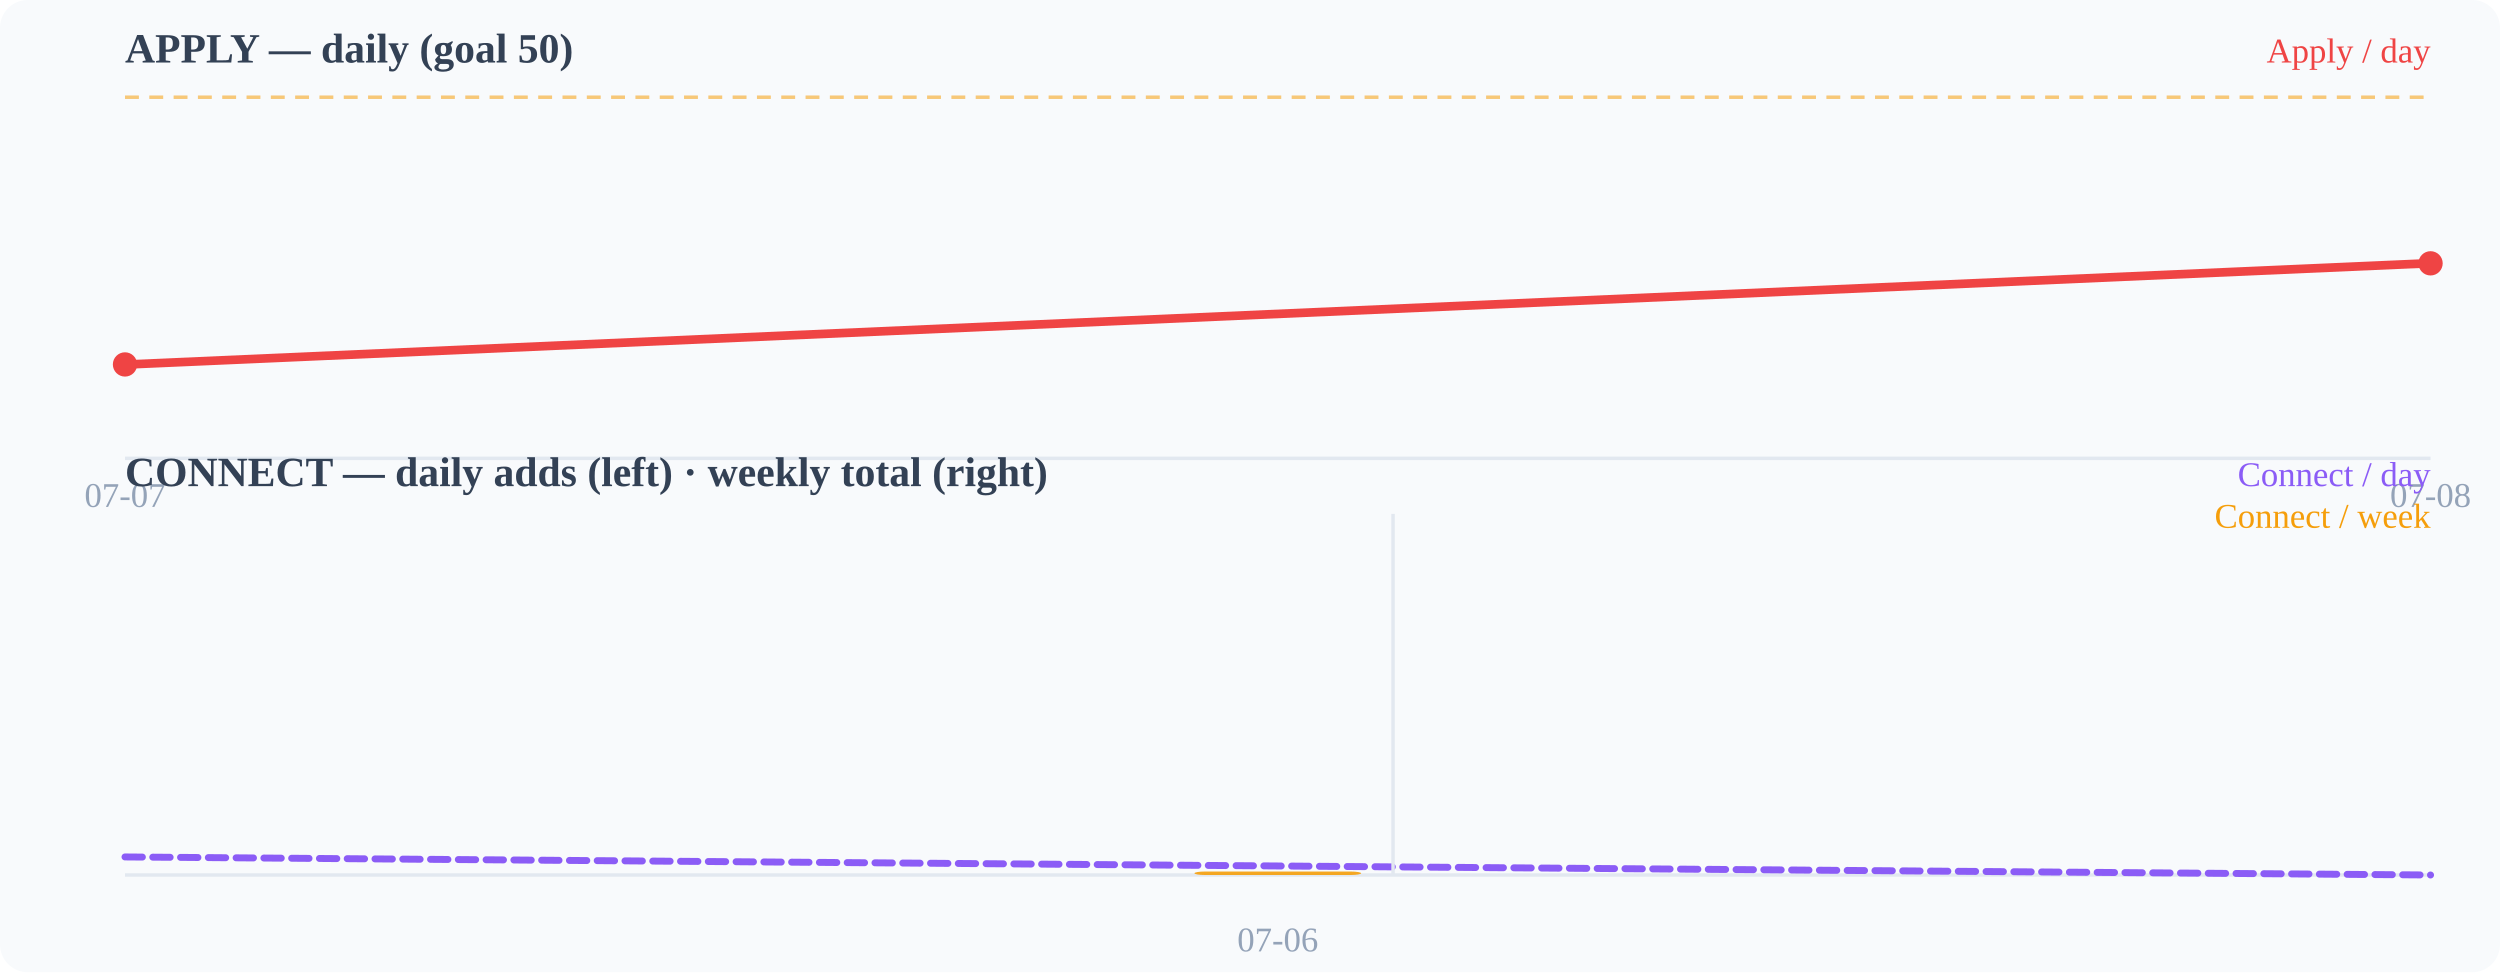
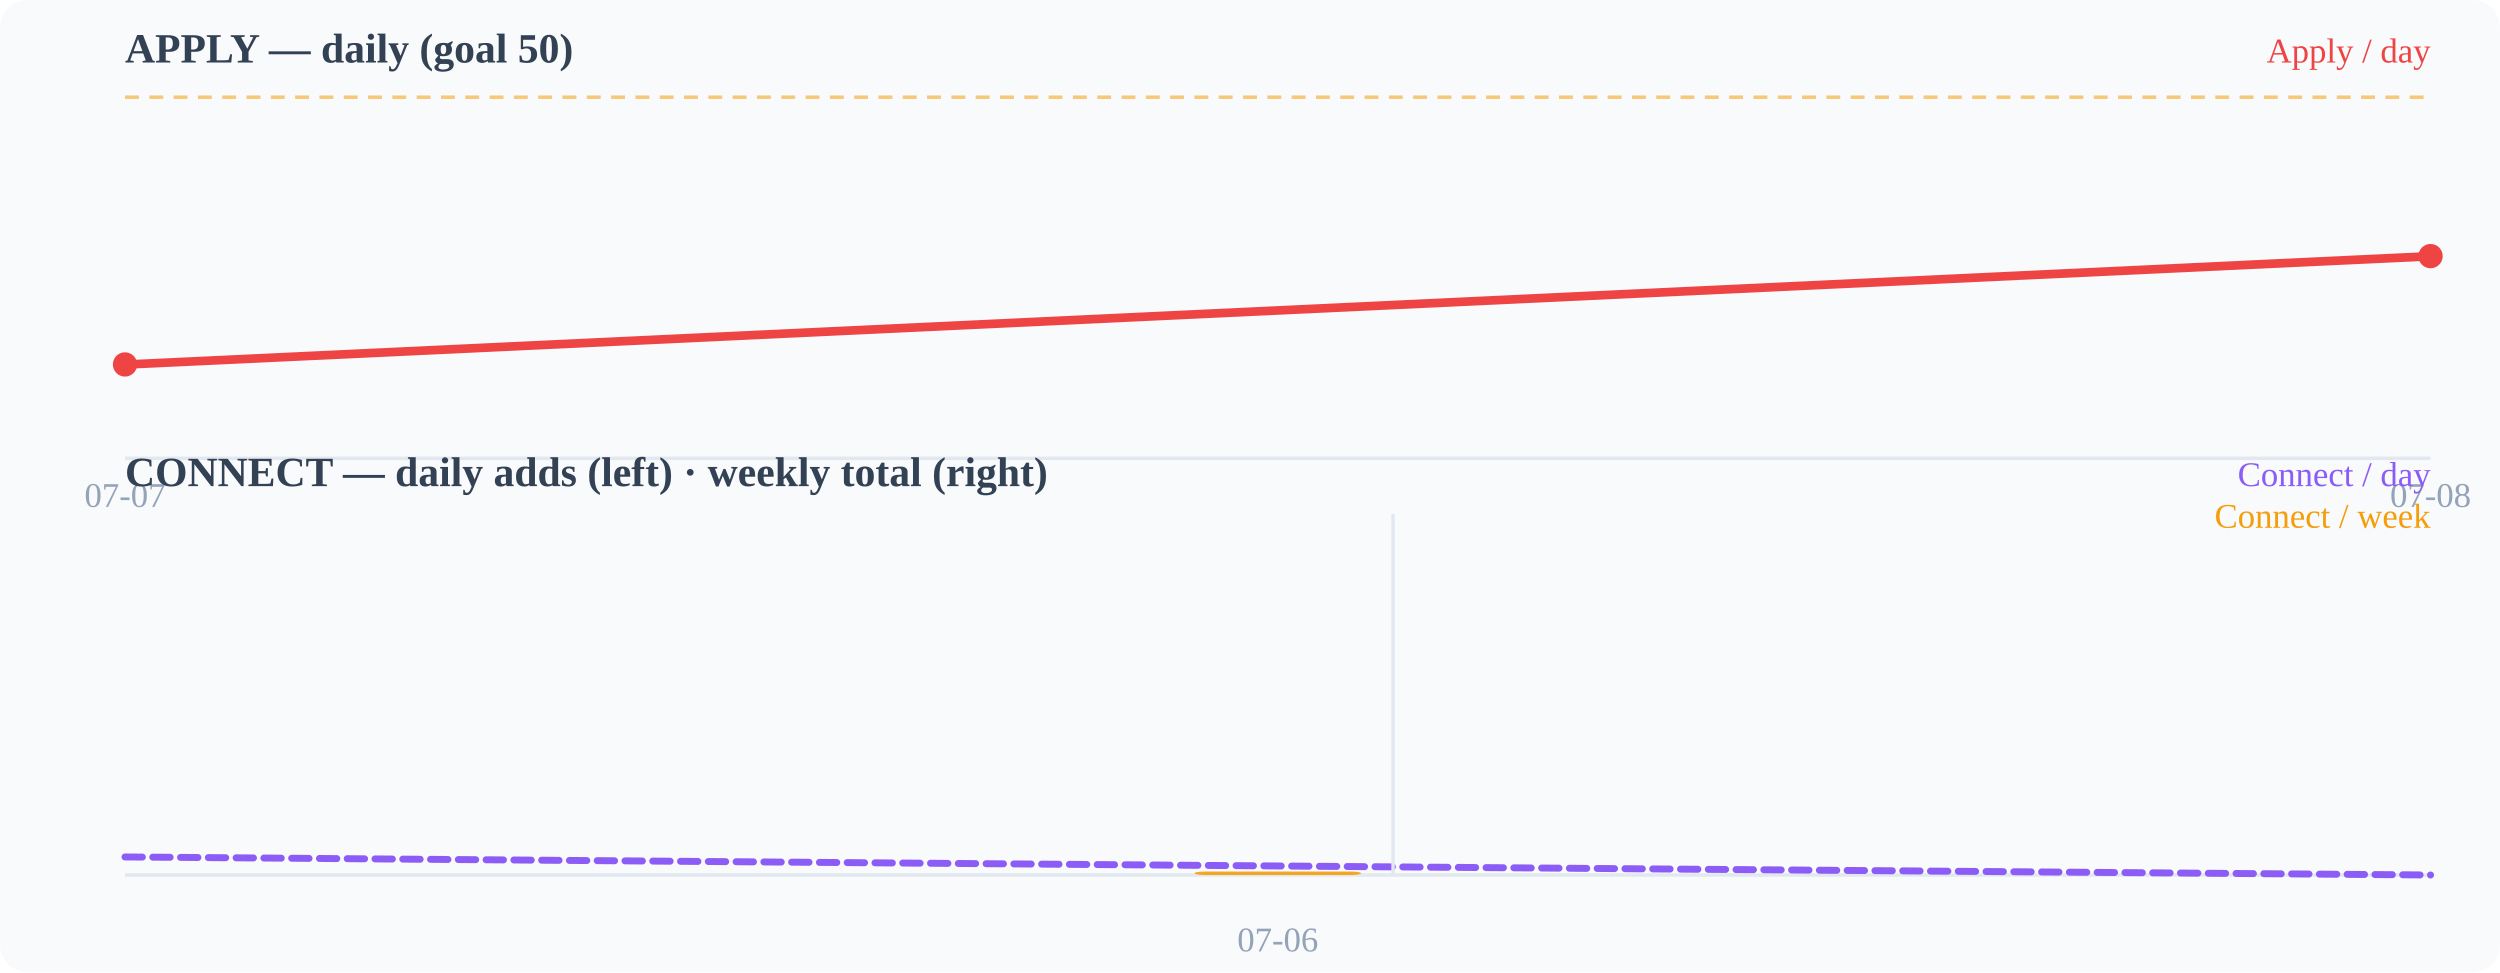
<svg xmlns="http://www.w3.org/2000/svg" width="720" height="280" viewBox="0 0 720 280">
  <rect width="720" height="280" fill="#f8fafc" rx="8" />
  <text x="36" y="18" font-size="12" font-weight="600" fill="#334155">APPLY — daily (goal 50)</text>
  <line x1="36" y1="132" x2="700" y2="132" stroke="#e2e8f0" stroke-width="1" />
  <line x1="36" y1="28.0" x2="700" y2="28.0" stroke="#f59e0b" stroke-width="1" stroke-dasharray="4 3" opacity="0.55" />
-   <polyline points="36.0,105.0 700.0,75.8" fill="none" stroke="#ef4444" stroke-width="2.5" stroke-linecap="round" stroke-linejoin="round" />
+   <polyline points="36.0,105.0 700.0,73.8" fill="none" stroke="#ef4444" stroke-width="2.5" stroke-linecap="round" stroke-linejoin="round" />
  <circle cx="36" cy="104.96" r="3.5" fill="#ef4444" />
-   <circle cx="700" cy="75.84" r="3.5" fill="#ef4444" />
+   <circle cx="700" cy="73.76" r="3.5" fill="#ef4444" />
  <text x="36" y="146" font-size="10" fill="#94a3b8" text-anchor="middle">07-07</text>
  <text x="700" y="146" font-size="10" fill="#94a3b8" text-anchor="middle">07-08</text>
  <text x="36" y="140" font-size="12" font-weight="600" fill="#334155">CONNECT — daily adds (left) · weekly total (right)</text>
  <line x1="36" y1="252" x2="700" y2="252" stroke="#e2e8f0" stroke-width="1" />
  <polyline points="36.0,246.8 700.0,252.0" fill="none" stroke="#8b5cf6" stroke-width="2" stroke-linecap="round" stroke-linejoin="round" stroke-dasharray="5 3" />
  <rect x="344.0" y="251.0" width="48" height="1.0" rx="3" fill="#f59e0b" opacity="0.9" />
  <line x1="401.2" y1="148" x2="401.2" y2="252" stroke="#e2e8f0" stroke-width="1" />
  <text x="368" y="274" font-size="10" fill="#94a3b8" text-anchor="middle">07-06</text>
  <text x="700" y="18" font-size="10" fill="#ef4444" text-anchor="end">Apply / day</text>
  <text x="700" y="140" font-size="10" fill="#8b5cf6" text-anchor="end">Connect / day</text>
  <text x="700" y="152" font-size="10" fill="#f59e0b" text-anchor="end">Connect / week</text>
</svg>
